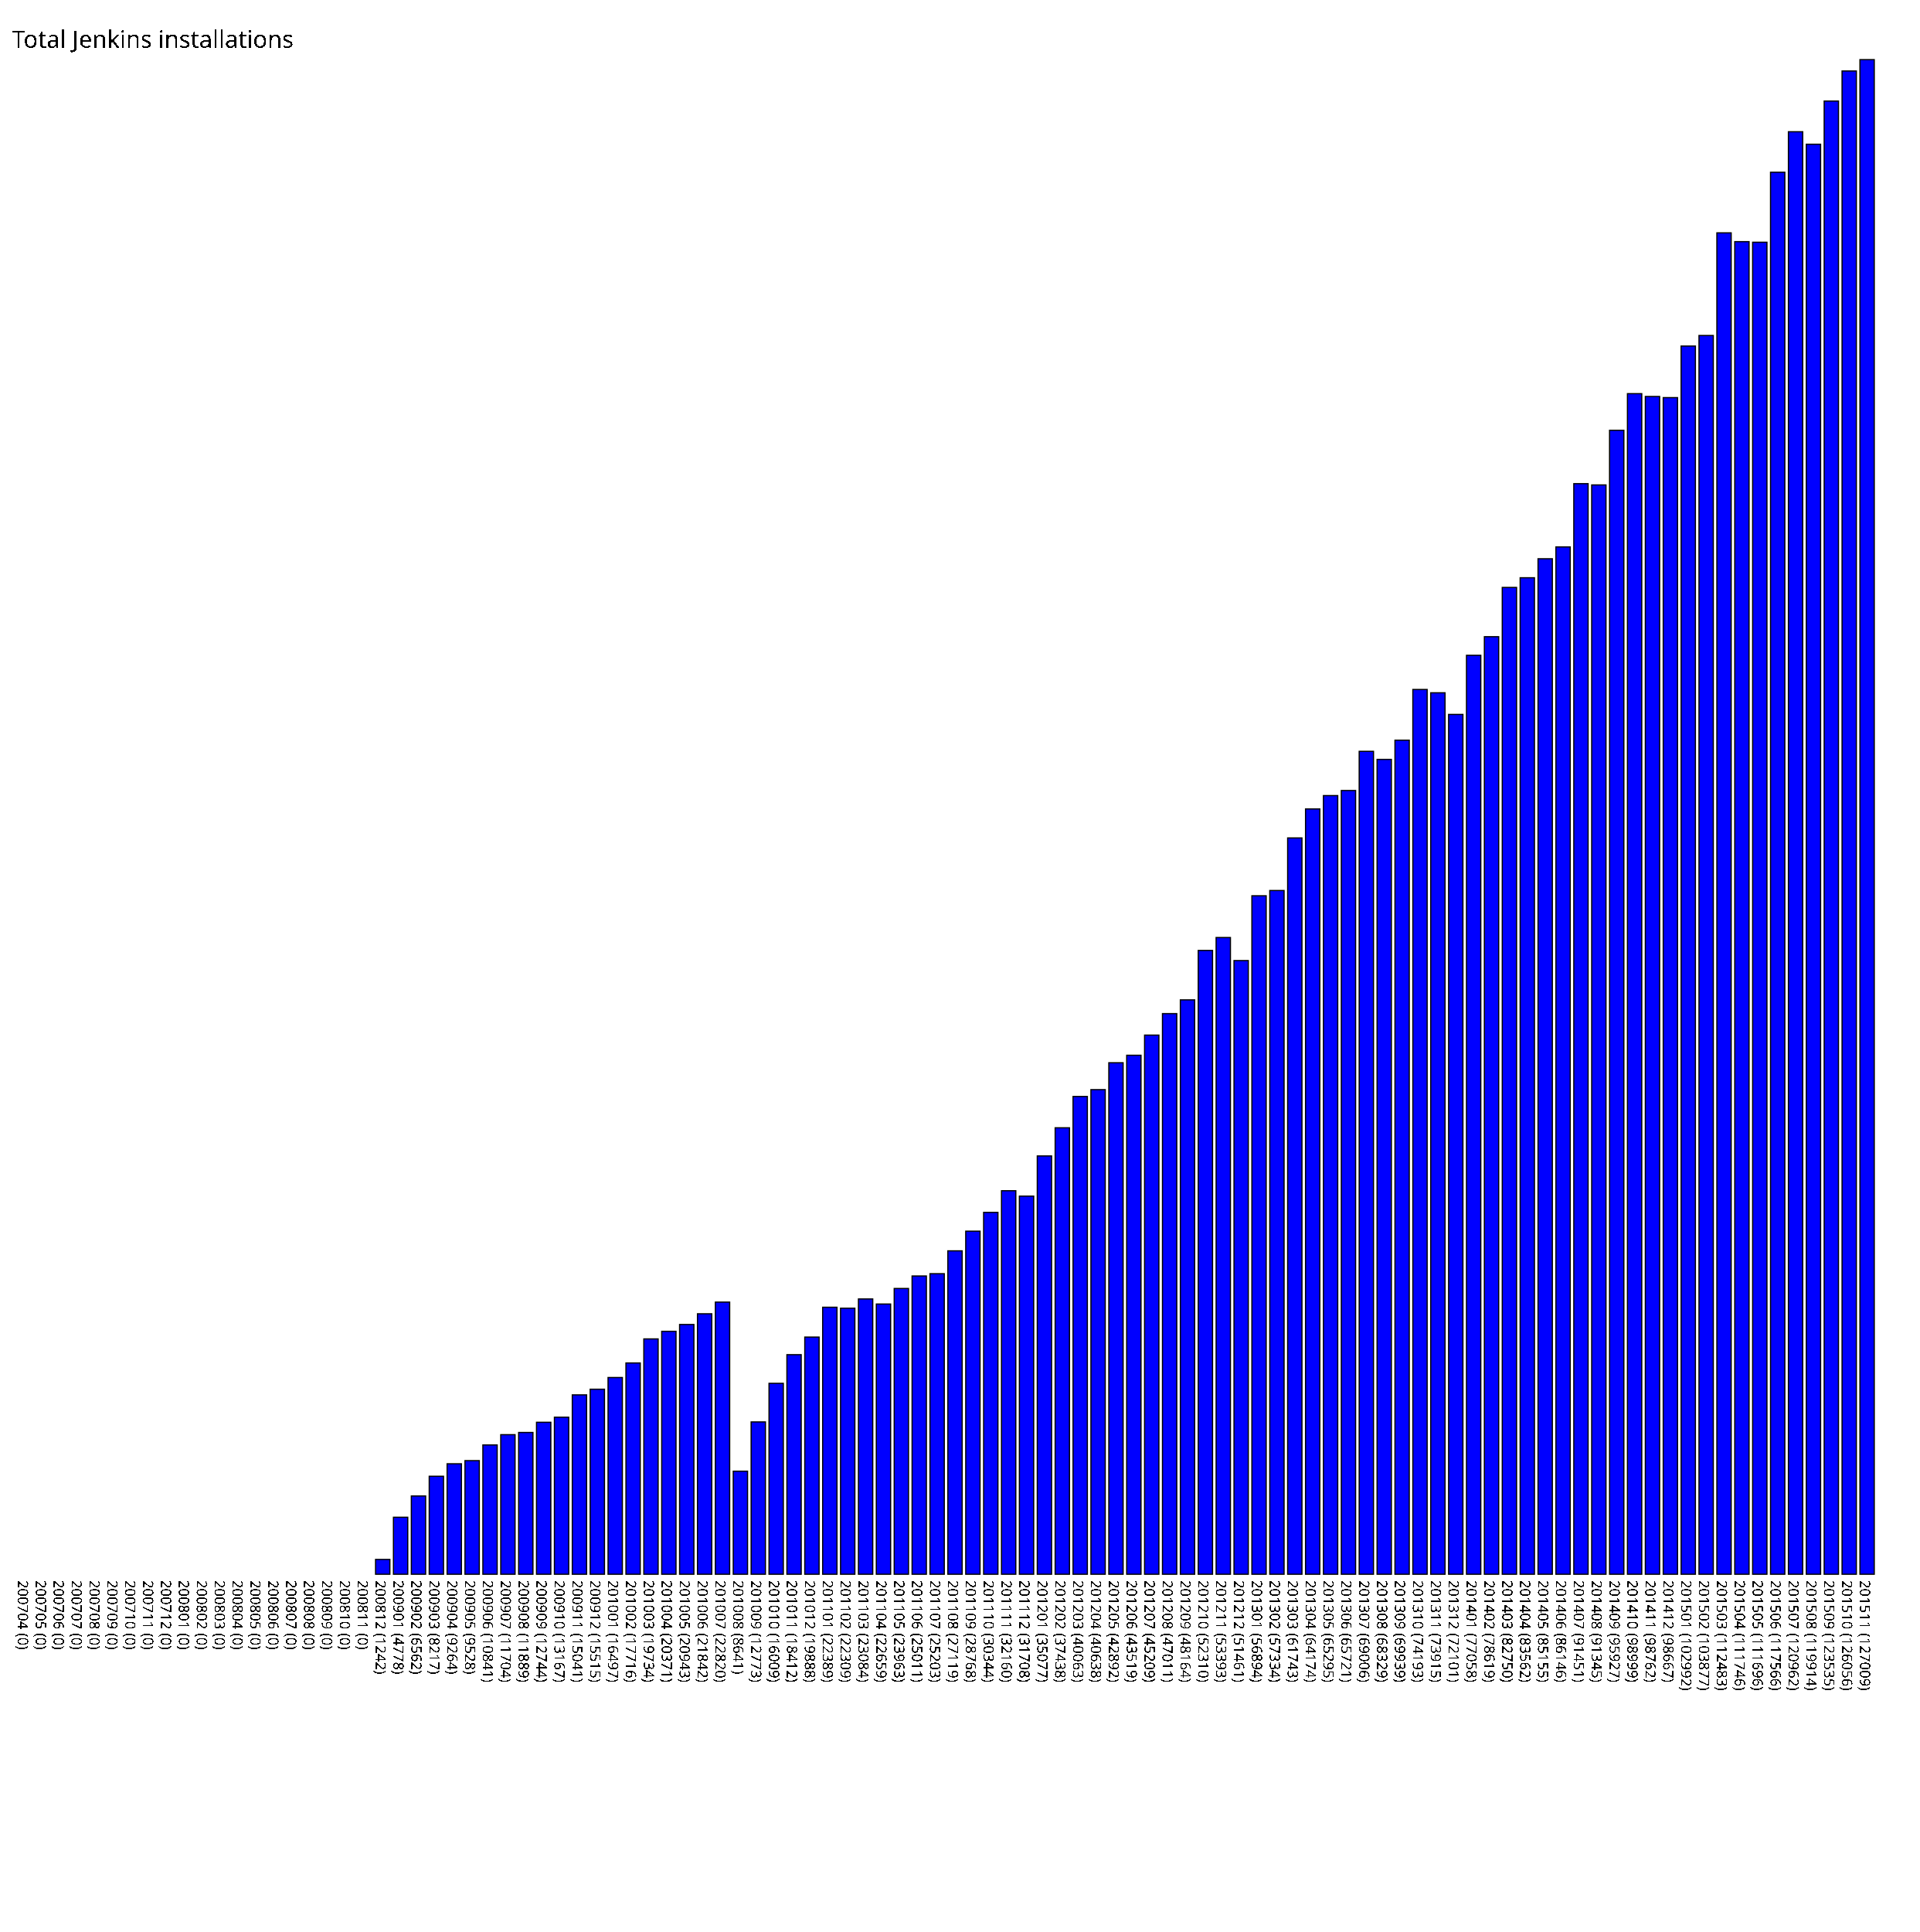
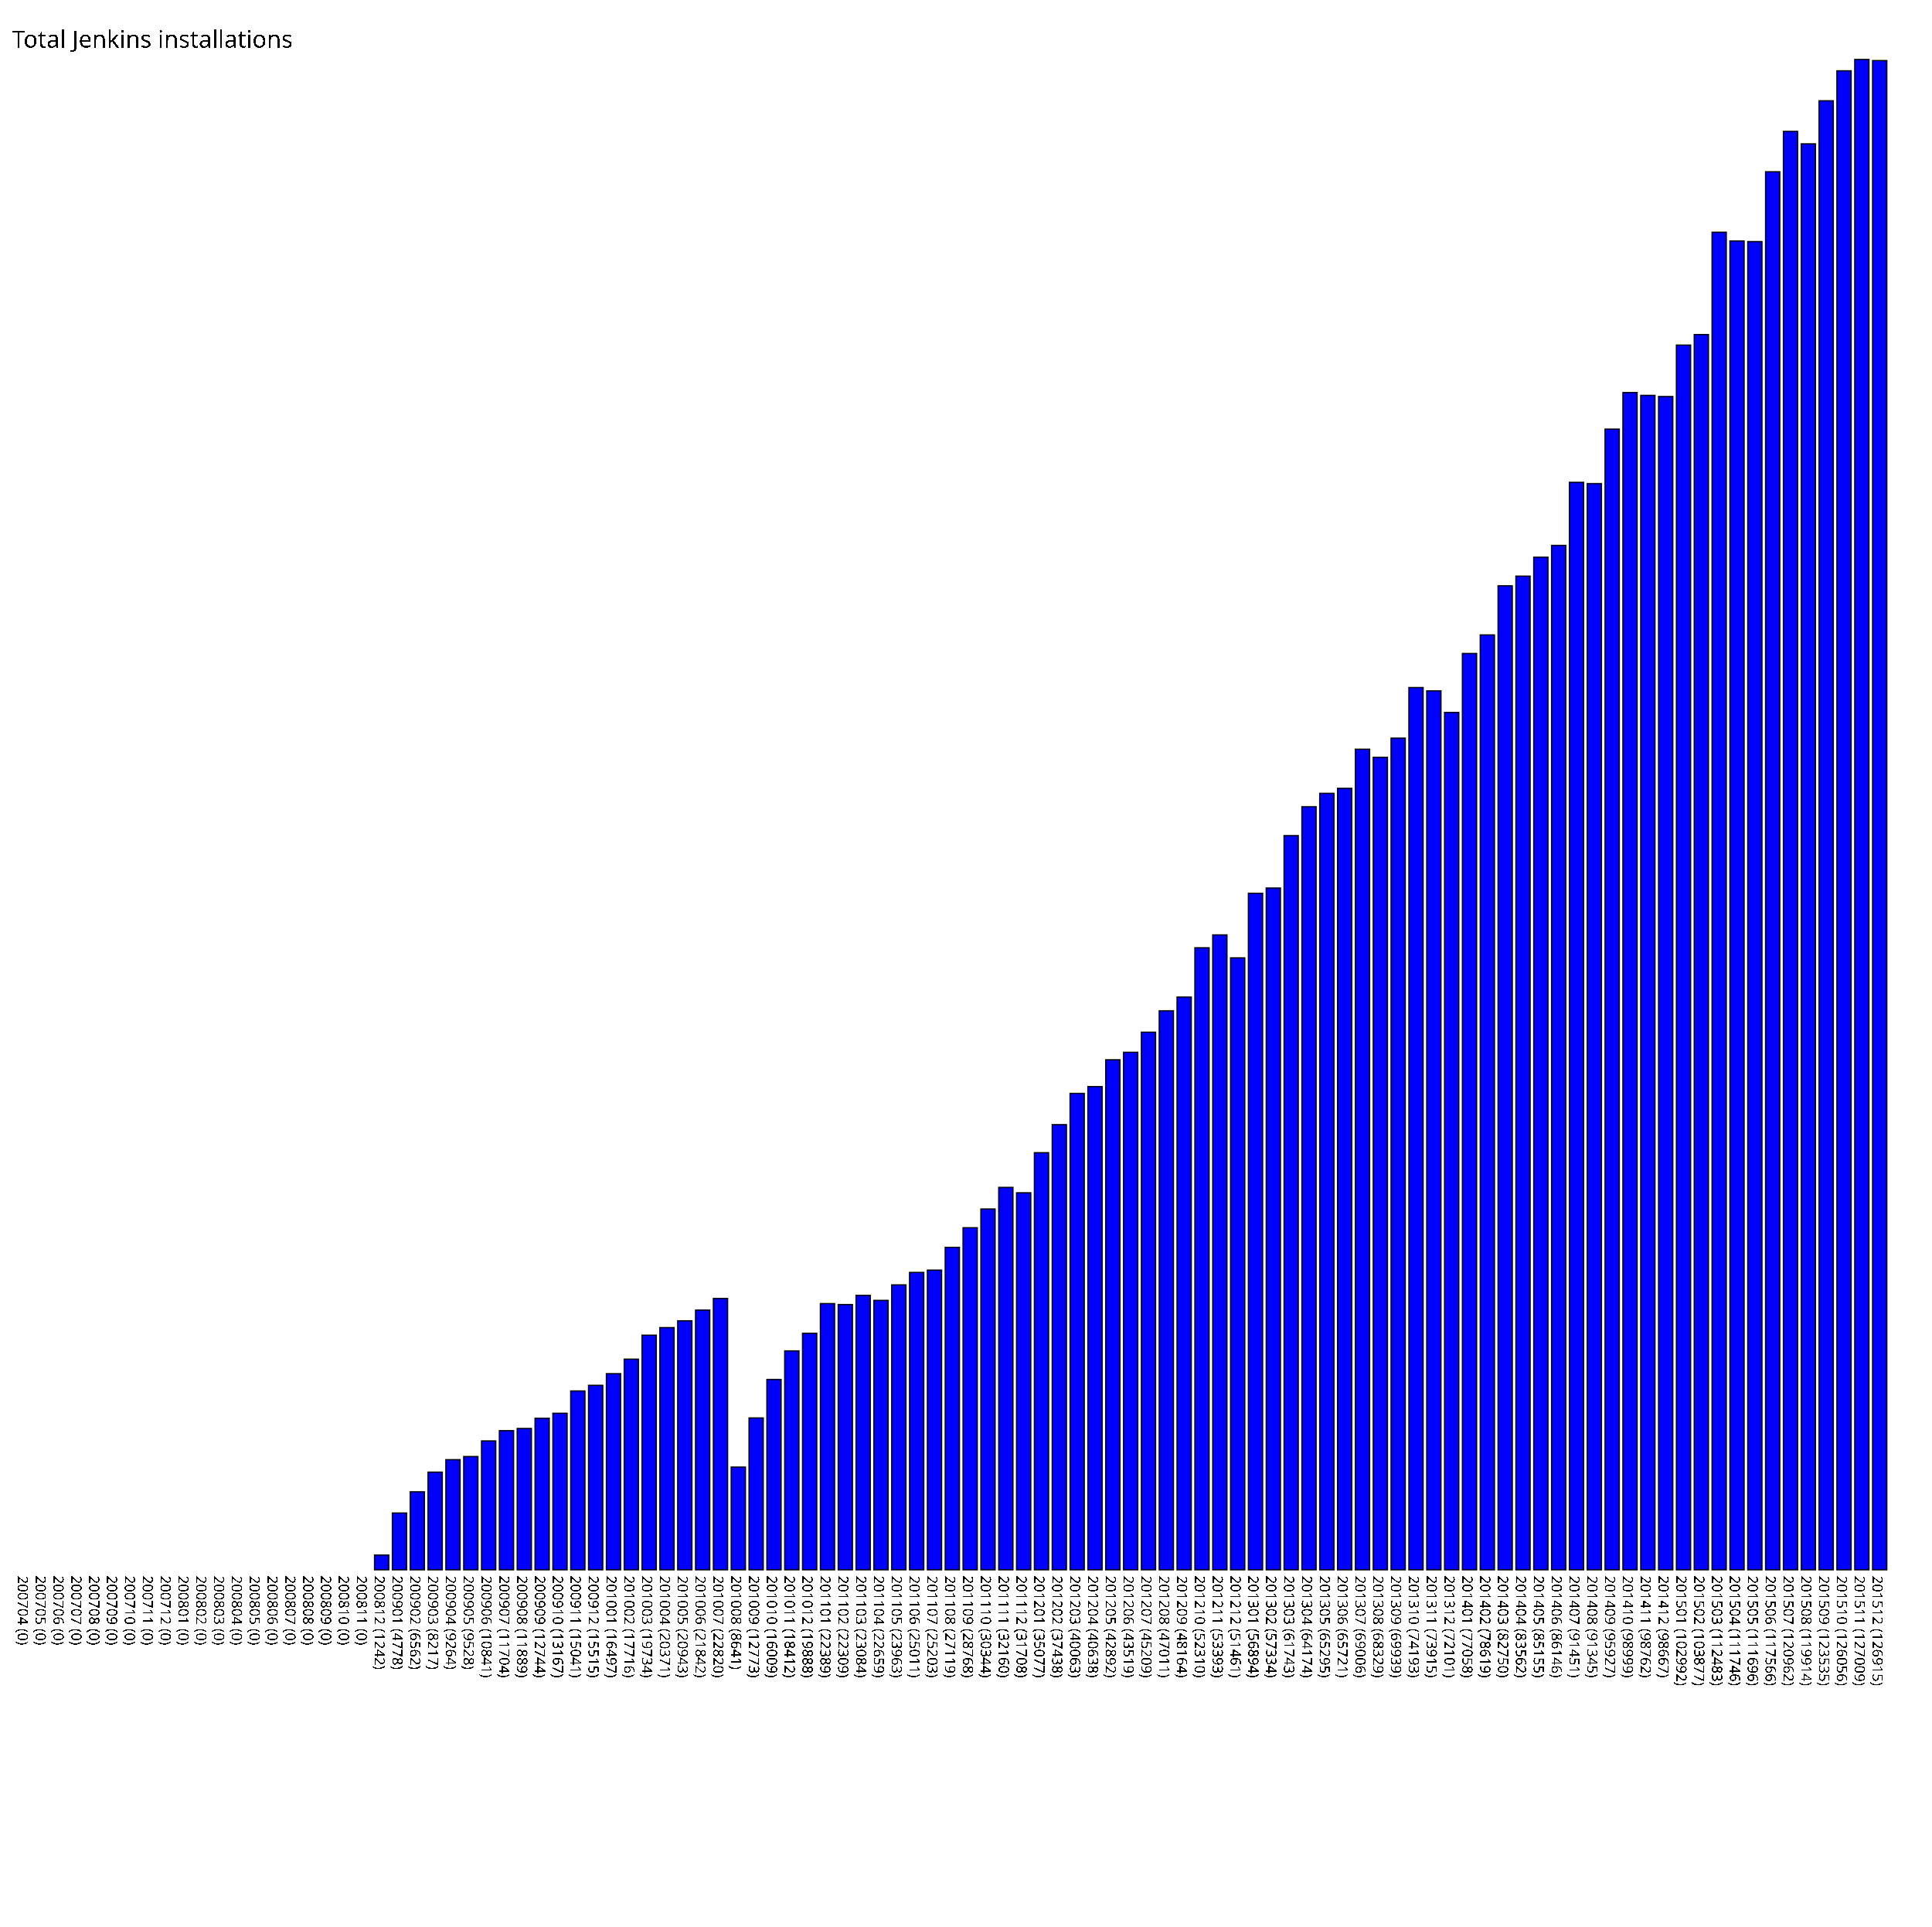
- <svg xmlns="http://www.w3.org/2000/svg" version="1.1" preserveAspectRatio="xMidYMid meet" viewBox="0 0 1610 1620.09">
+ <svg xmlns="http://www.w3.org/2000/svg" version="1.1" preserveAspectRatio="xMidYMid meet" viewBox="0 0 1625 1620.09">
  <rect fill="blue" height="0" stroke="black" width="12" x="15" y="1320.09" />
  <text x="15" y="1325.09" font-family="Tahoma" font-size="12" transform="rotate(90 15,1325.09)" text-rendering="optimizeSpeed" fill="#000000;">200704 (0)</text>
  <rect fill="blue" height="0" stroke="black" width="12" x="30" y="1320.09" />
  <text x="30" y="1325.09" font-family="Tahoma" font-size="12" transform="rotate(90 30,1325.09)" text-rendering="optimizeSpeed" fill="#000000;">200705 (0)</text>
  <rect fill="blue" height="0" stroke="black" width="12" x="45" y="1320.09" />
  <text x="45" y="1325.09" font-family="Tahoma" font-size="12" transform="rotate(90 45,1325.09)" text-rendering="optimizeSpeed" fill="#000000;">200706 (0)</text>
  <rect fill="blue" height="0" stroke="black" width="12" x="60" y="1320.09" />
  <text x="60" y="1325.09" font-family="Tahoma" font-size="12" transform="rotate(90 60,1325.09)" text-rendering="optimizeSpeed" fill="#000000;">200707 (0)</text>
  <rect fill="blue" height="0" stroke="black" width="12" x="75" y="1320.09" />
  <text x="75" y="1325.09" font-family="Tahoma" font-size="12" transform="rotate(90 75,1325.09)" text-rendering="optimizeSpeed" fill="#000000;">200708 (0)</text>
  <rect fill="blue" height="0" stroke="black" width="12" x="90" y="1320.09" />
  <text x="90" y="1325.09" font-family="Tahoma" font-size="12" transform="rotate(90 90,1325.09)" text-rendering="optimizeSpeed" fill="#000000;">200709 (0)</text>
  <rect fill="blue" height="0" stroke="black" width="12" x="105" y="1320.09" />
  <text x="105" y="1325.09" font-family="Tahoma" font-size="12" transform="rotate(90 105,1325.09)" text-rendering="optimizeSpeed" fill="#000000;">200710 (0)</text>
  <rect fill="blue" height="0" stroke="black" width="12" x="120" y="1320.09" />
  <text x="120" y="1325.09" font-family="Tahoma" font-size="12" transform="rotate(90 120,1325.09)" text-rendering="optimizeSpeed" fill="#000000;">200711 (0)</text>
  <rect fill="blue" height="0" stroke="black" width="12" x="135" y="1320.09" />
  <text x="135" y="1325.09" font-family="Tahoma" font-size="12" transform="rotate(90 135,1325.09)" text-rendering="optimizeSpeed" fill="#000000;">200712 (0)</text>
  <rect fill="blue" height="0" stroke="black" width="12" x="150" y="1320.09" />
  <text x="150" y="1325.09" font-family="Tahoma" font-size="12" transform="rotate(90 150,1325.09)" text-rendering="optimizeSpeed" fill="#000000;">200801 (0)</text>
  <rect fill="blue" height="0" stroke="black" width="12" x="165" y="1320.09" />
  <text x="165" y="1325.09" font-family="Tahoma" font-size="12" transform="rotate(90 165,1325.09)" text-rendering="optimizeSpeed" fill="#000000;">200802 (0)</text>
  <rect fill="blue" height="0" stroke="black" width="12" x="180" y="1320.09" />
  <text x="180" y="1325.09" font-family="Tahoma" font-size="12" transform="rotate(90 180,1325.09)" text-rendering="optimizeSpeed" fill="#000000;">200803 (0)</text>
  <rect fill="blue" height="0" stroke="black" width="12" x="195" y="1320.09" />
  <text x="195" y="1325.09" font-family="Tahoma" font-size="12" transform="rotate(90 195,1325.09)" text-rendering="optimizeSpeed" fill="#000000;">200804 (0)</text>
  <rect fill="blue" height="0" stroke="black" width="12" x="210" y="1320.09" />
  <text x="210" y="1325.09" font-family="Tahoma" font-size="12" transform="rotate(90 210,1325.09)" text-rendering="optimizeSpeed" fill="#000000;">200805 (0)</text>
  <rect fill="blue" height="0" stroke="black" width="12" x="225" y="1320.09" />
  <text x="225" y="1325.09" font-family="Tahoma" font-size="12" transform="rotate(90 225,1325.09)" text-rendering="optimizeSpeed" fill="#000000;">200806 (0)</text>
  <rect fill="blue" height="0" stroke="black" width="12" x="240" y="1320.09" />
  <text x="240" y="1325.09" font-family="Tahoma" font-size="12" transform="rotate(90 240,1325.09)" text-rendering="optimizeSpeed" fill="#000000;">200807 (0)</text>
  <rect fill="blue" height="0" stroke="black" width="12" x="255" y="1320.09" />
  <text x="255" y="1325.09" font-family="Tahoma" font-size="12" transform="rotate(90 255,1325.09)" text-rendering="optimizeSpeed" fill="#000000;">200808 (0)</text>
  <rect fill="blue" height="0" stroke="black" width="12" x="270" y="1320.09" />
  <text x="270" y="1325.09" font-family="Tahoma" font-size="12" transform="rotate(90 270,1325.09)" text-rendering="optimizeSpeed" fill="#000000;">200809 (0)</text>
  <rect fill="blue" height="0" stroke="black" width="12" x="285" y="1320.09" />
  <text x="285" y="1325.09" font-family="Tahoma" font-size="12" transform="rotate(90 285,1325.09)" text-rendering="optimizeSpeed" fill="#000000;">200810 (0)</text>
  <rect fill="blue" height="0" stroke="black" width="12" x="300" y="1320.09" />
  <text x="300" y="1325.09" font-family="Tahoma" font-size="12" transform="rotate(90 300,1325.09)" text-rendering="optimizeSpeed" fill="#000000;">200811 (0)</text>
  <rect fill="blue" height="12.42" stroke="black" width="12" x="315" y="1307.67" />
  <text x="315" y="1325.09" font-family="Tahoma" font-size="12" transform="rotate(90 315,1325.09)" text-rendering="optimizeSpeed" fill="#000000;">200812 (1242)</text>
  <rect fill="blue" height="47.78" stroke="black" width="12" x="330" y="1272.31" />
  <text x="330" y="1325.09" font-family="Tahoma" font-size="12" transform="rotate(90 330,1325.09)" text-rendering="optimizeSpeed" fill="#000000;">200901 (4778)</text>
  <rect fill="blue" height="65.62" stroke="black" width="12" x="345" y="1254.47" />
  <text x="345" y="1325.09" font-family="Tahoma" font-size="12" transform="rotate(90 345,1325.09)" text-rendering="optimizeSpeed" fill="#000000;">200902 (6562)</text>
  <rect fill="blue" height="82.17" stroke="black" width="12" x="360" y="1237.92" />
  <text x="360" y="1325.09" font-family="Tahoma" font-size="12" transform="rotate(90 360,1325.09)" text-rendering="optimizeSpeed" fill="#000000;">200903 (8217)</text>
  <rect fill="blue" height="92.64" stroke="black" width="12" x="375" y="1227.45" />
  <text x="375" y="1325.09" font-family="Tahoma" font-size="12" transform="rotate(90 375,1325.09)" text-rendering="optimizeSpeed" fill="#000000;">200904 (9264)</text>
  <rect fill="blue" height="95.28" stroke="black" width="12" x="390" y="1224.81" />
  <text x="390" y="1325.09" font-family="Tahoma" font-size="12" transform="rotate(90 390,1325.09)" text-rendering="optimizeSpeed" fill="#000000;">200905 (9528)</text>
  <rect fill="blue" height="108.41" stroke="black" width="12" x="405" y="1211.68" />
  <text x="405" y="1325.09" font-family="Tahoma" font-size="12" transform="rotate(90 405,1325.09)" text-rendering="optimizeSpeed" fill="#000000;">200906 (10841)</text>
  <rect fill="blue" height="117.04" stroke="black" width="12" x="420" y="1203.05" />
  <text x="420" y="1325.09" font-family="Tahoma" font-size="12" transform="rotate(90 420,1325.09)" text-rendering="optimizeSpeed" fill="#000000;">200907 (11704)</text>
  <rect fill="blue" height="118.89" stroke="black" width="12" x="435" y="1201.20" />
  <text x="435" y="1325.09" font-family="Tahoma" font-size="12" transform="rotate(90 435,1325.09)" text-rendering="optimizeSpeed" fill="#000000;">200908 (11889)</text>
  <rect fill="blue" height="127.44" stroke="black" width="12" x="450" y="1192.65" />
  <text x="450" y="1325.09" font-family="Tahoma" font-size="12" transform="rotate(90 450,1325.09)" text-rendering="optimizeSpeed" fill="#000000;">200909 (12744)</text>
  <rect fill="blue" height="131.67" stroke="black" width="12" x="465" y="1188.42" />
  <text x="465" y="1325.09" font-family="Tahoma" font-size="12" transform="rotate(90 465,1325.09)" text-rendering="optimizeSpeed" fill="#000000;">200910 (13167)</text>
  <rect fill="blue" height="150.41" stroke="black" width="12" x="480" y="1169.68" />
  <text x="480" y="1325.09" font-family="Tahoma" font-size="12" transform="rotate(90 480,1325.09)" text-rendering="optimizeSpeed" fill="#000000;">200911 (15041)</text>
  <rect fill="blue" height="155.15" stroke="black" width="12" x="495" y="1164.94" />
  <text x="495" y="1325.09" font-family="Tahoma" font-size="12" transform="rotate(90 495,1325.09)" text-rendering="optimizeSpeed" fill="#000000;">200912 (15515)</text>
  <rect fill="blue" height="164.97" stroke="black" width="12" x="510" y="1155.12" />
  <text x="510" y="1325.09" font-family="Tahoma" font-size="12" transform="rotate(90 510,1325.09)" text-rendering="optimizeSpeed" fill="#000000;">201001 (16497)</text>
  <rect fill="blue" height="177.16" stroke="black" width="12" x="525" y="1142.93" />
  <text x="525" y="1325.09" font-family="Tahoma" font-size="12" transform="rotate(90 525,1325.09)" text-rendering="optimizeSpeed" fill="#000000;">201002 (17716)</text>
  <rect fill="blue" height="197.34" stroke="black" width="12" x="540" y="1122.75" />
  <text x="540" y="1325.09" font-family="Tahoma" font-size="12" transform="rotate(90 540,1325.09)" text-rendering="optimizeSpeed" fill="#000000;">201003 (19734)</text>
  <rect fill="blue" height="203.71" stroke="black" width="12" x="555" y="1116.38" />
  <text x="555" y="1325.09" font-family="Tahoma" font-size="12" transform="rotate(90 555,1325.09)" text-rendering="optimizeSpeed" fill="#000000;">201004 (20371)</text>
  <rect fill="blue" height="209.43" stroke="black" width="12" x="570" y="1110.66" />
  <text x="570" y="1325.09" font-family="Tahoma" font-size="12" transform="rotate(90 570,1325.09)" text-rendering="optimizeSpeed" fill="#000000;">201005 (20943)</text>
  <rect fill="blue" height="218.42" stroke="black" width="12" x="585" y="1101.67" />
  <text x="585" y="1325.09" font-family="Tahoma" font-size="12" transform="rotate(90 585,1325.09)" text-rendering="optimizeSpeed" fill="#000000;">201006 (21842)</text>
  <rect fill="blue" height="228.2" stroke="black" width="12" x="600" y="1091.89" />
  <text x="600" y="1325.09" font-family="Tahoma" font-size="12" transform="rotate(90 600,1325.09)" text-rendering="optimizeSpeed" fill="#000000;">201007 (22820)</text>
  <rect fill="blue" height="86.41" stroke="black" width="12" x="615" y="1233.68" />
  <text x="615" y="1325.09" font-family="Tahoma" font-size="12" transform="rotate(90 615,1325.09)" text-rendering="optimizeSpeed" fill="#000000;">201008 (8641)</text>
  <rect fill="blue" height="127.73" stroke="black" width="12" x="630" y="1192.36" />
  <text x="630" y="1325.09" font-family="Tahoma" font-size="12" transform="rotate(90 630,1325.09)" text-rendering="optimizeSpeed" fill="#000000;">201009 (12773)</text>
  <rect fill="blue" height="160.09" stroke="black" width="12" x="645" y="1160.00" />
  <text x="645" y="1325.09" font-family="Tahoma" font-size="12" transform="rotate(90 645,1325.09)" text-rendering="optimizeSpeed" fill="#000000;">201010 (16009)</text>
  <rect fill="blue" height="184.12" stroke="black" width="12" x="660" y="1135.97" />
  <text x="660" y="1325.09" font-family="Tahoma" font-size="12" transform="rotate(90 660,1325.09)" text-rendering="optimizeSpeed" fill="#000000;">201011 (18412)</text>
  <rect fill="blue" height="198.88" stroke="black" width="12" x="675" y="1121.21" />
  <text x="675" y="1325.09" font-family="Tahoma" font-size="12" transform="rotate(90 675,1325.09)" text-rendering="optimizeSpeed" fill="#000000;">201012 (19888)</text>
  <rect fill="blue" height="223.89" stroke="black" width="12" x="690" y="1096.20" />
  <text x="690" y="1325.09" font-family="Tahoma" font-size="12" transform="rotate(90 690,1325.09)" text-rendering="optimizeSpeed" fill="#000000;">201101 (22389)</text>
  <rect fill="blue" height="223.09" stroke="black" width="12" x="705" y="1097.00" />
  <text x="705" y="1325.09" font-family="Tahoma" font-size="12" transform="rotate(90 705,1325.09)" text-rendering="optimizeSpeed" fill="#000000;">201102 (22309)</text>
  <rect fill="blue" height="230.84" stroke="black" width="12" x="720" y="1089.25" />
  <text x="720" y="1325.09" font-family="Tahoma" font-size="12" transform="rotate(90 720,1325.09)" text-rendering="optimizeSpeed" fill="#000000;">201103 (23084)</text>
  <rect fill="blue" height="226.59" stroke="black" width="12" x="735" y="1093.50" />
  <text x="735" y="1325.09" font-family="Tahoma" font-size="12" transform="rotate(90 735,1325.09)" text-rendering="optimizeSpeed" fill="#000000;">201104 (22659)</text>
  <rect fill="blue" height="239.63" stroke="black" width="12" x="750" y="1080.46" />
  <text x="750" y="1325.09" font-family="Tahoma" font-size="12" transform="rotate(90 750,1325.09)" text-rendering="optimizeSpeed" fill="#000000;">201105 (23963)</text>
  <rect fill="blue" height="250.11" stroke="black" width="12" x="765" y="1069.98" />
  <text x="765" y="1325.09" font-family="Tahoma" font-size="12" transform="rotate(90 765,1325.09)" text-rendering="optimizeSpeed" fill="#000000;">201106 (25011)</text>
  <rect fill="blue" height="252.03" stroke="black" width="12" x="780" y="1068.06" />
  <text x="780" y="1325.09" font-family="Tahoma" font-size="12" transform="rotate(90 780,1325.09)" text-rendering="optimizeSpeed" fill="#000000;">201107 (25203)</text>
  <rect fill="blue" height="271.19" stroke="black" width="12" x="795" y="1048.90" />
  <text x="795" y="1325.09" font-family="Tahoma" font-size="12" transform="rotate(90 795,1325.09)" text-rendering="optimizeSpeed" fill="#000000;">201108 (27119)</text>
  <rect fill="blue" height="287.68" stroke="black" width="12" x="810" y="1032.41" />
  <text x="810" y="1325.09" font-family="Tahoma" font-size="12" transform="rotate(90 810,1325.09)" text-rendering="optimizeSpeed" fill="#000000;">201109 (28768)</text>
  <rect fill="blue" height="303.44" stroke="black" width="12" x="825" y="1016.65" />
  <text x="825" y="1325.09" font-family="Tahoma" font-size="12" transform="rotate(90 825,1325.09)" text-rendering="optimizeSpeed" fill="#000000;">201110 (30344)</text>
  <rect fill="blue" height="321.6" stroke="black" width="12" x="840" y="998.49" />
  <text x="840" y="1325.09" font-family="Tahoma" font-size="12" transform="rotate(90 840,1325.09)" text-rendering="optimizeSpeed" fill="#000000;">201111 (32160)</text>
  <rect fill="blue" height="317.08" stroke="black" width="12" x="855" y="1003.01" />
  <text x="855" y="1325.09" font-family="Tahoma" font-size="12" transform="rotate(90 855,1325.09)" text-rendering="optimizeSpeed" fill="#000000;">201112 (31708)</text>
  <rect fill="blue" height="350.77" stroke="black" width="12" x="870" y="969.32" />
  <text x="870" y="1325.09" font-family="Tahoma" font-size="12" transform="rotate(90 870,1325.09)" text-rendering="optimizeSpeed" fill="#000000;">201201 (35077)</text>
  <rect fill="blue" height="374.38" stroke="black" width="12" x="885" y="945.71" />
  <text x="885" y="1325.09" font-family="Tahoma" font-size="12" transform="rotate(90 885,1325.09)" text-rendering="optimizeSpeed" fill="#000000;">201202 (37438)</text>
  <rect fill="blue" height="400.63" stroke="black" width="12" x="900" y="919.46" />
  <text x="900" y="1325.09" font-family="Tahoma" font-size="12" transform="rotate(90 900,1325.09)" text-rendering="optimizeSpeed" fill="#000000;">201203 (40063)</text>
  <rect fill="blue" height="406.38" stroke="black" width="12" x="915" y="913.71" />
  <text x="915" y="1325.09" font-family="Tahoma" font-size="12" transform="rotate(90 915,1325.09)" text-rendering="optimizeSpeed" fill="#000000;">201204 (40638)</text>
  <rect fill="blue" height="428.92" stroke="black" width="12" x="930" y="891.17" />
  <text x="930" y="1325.09" font-family="Tahoma" font-size="12" transform="rotate(90 930,1325.09)" text-rendering="optimizeSpeed" fill="#000000;">201205 (42892)</text>
  <rect fill="blue" height="435.19" stroke="black" width="12" x="945" y="884.90" />
  <text x="945" y="1325.09" font-family="Tahoma" font-size="12" transform="rotate(90 945,1325.09)" text-rendering="optimizeSpeed" fill="#000000;">201206 (43519)</text>
  <rect fill="blue" height="452.09" stroke="black" width="12" x="960" y="868.00" />
  <text x="960" y="1325.09" font-family="Tahoma" font-size="12" transform="rotate(90 960,1325.09)" text-rendering="optimizeSpeed" fill="#000000;">201207 (45209)</text>
  <rect fill="blue" height="470.11" stroke="black" width="12" x="975" y="849.98" />
  <text x="975" y="1325.09" font-family="Tahoma" font-size="12" transform="rotate(90 975,1325.09)" text-rendering="optimizeSpeed" fill="#000000;">201208 (47011)</text>
  <rect fill="blue" height="481.64" stroke="black" width="12" x="990" y="838.45" />
  <text x="990" y="1325.09" font-family="Tahoma" font-size="12" transform="rotate(90 990,1325.09)" text-rendering="optimizeSpeed" fill="#000000;">201209 (48164)</text>
  <rect fill="blue" height="523.1" stroke="black" width="12" x="1005" y="796.99" />
  <text x="1005" y="1325.09" font-family="Tahoma" font-size="12" transform="rotate(90 1005,1325.09)" text-rendering="optimizeSpeed" fill="#000000;">201210 (52310)</text>
  <rect fill="blue" height="533.93" stroke="black" width="12" x="1020" y="786.16" />
  <text x="1020" y="1325.09" font-family="Tahoma" font-size="12" transform="rotate(90 1020,1325.09)" text-rendering="optimizeSpeed" fill="#000000;">201211 (53393)</text>
  <rect fill="blue" height="514.61" stroke="black" width="12" x="1035" y="805.48" />
  <text x="1035" y="1325.09" font-family="Tahoma" font-size="12" transform="rotate(90 1035,1325.09)" text-rendering="optimizeSpeed" fill="#000000;">201212 (51461)</text>
  <rect fill="blue" height="568.94" stroke="black" width="12" x="1050" y="751.15" />
  <text x="1050" y="1325.09" font-family="Tahoma" font-size="12" transform="rotate(90 1050,1325.09)" text-rendering="optimizeSpeed" fill="#000000;">201301 (56894)</text>
  <rect fill="blue" height="573.34" stroke="black" width="12" x="1065" y="746.75" />
  <text x="1065" y="1325.09" font-family="Tahoma" font-size="12" transform="rotate(90 1065,1325.09)" text-rendering="optimizeSpeed" fill="#000000;">201302 (57334)</text>
  <rect fill="blue" height="617.43" stroke="black" width="12" x="1080" y="702.66" />
  <text x="1080" y="1325.09" font-family="Tahoma" font-size="12" transform="rotate(90 1080,1325.09)" text-rendering="optimizeSpeed" fill="#000000;">201303 (61743)</text>
  <rect fill="blue" height="641.74" stroke="black" width="12" x="1095" y="678.35" />
  <text x="1095" y="1325.09" font-family="Tahoma" font-size="12" transform="rotate(90 1095,1325.09)" text-rendering="optimizeSpeed" fill="#000000;">201304 (64174)</text>
  <rect fill="blue" height="652.95" stroke="black" width="12" x="1110" y="667.14" />
  <text x="1110" y="1325.09" font-family="Tahoma" font-size="12" transform="rotate(90 1110,1325.09)" text-rendering="optimizeSpeed" fill="#000000;">201305 (65295)</text>
  <rect fill="blue" height="657.21" stroke="black" width="12" x="1125" y="662.88" />
  <text x="1125" y="1325.09" font-family="Tahoma" font-size="12" transform="rotate(90 1125,1325.09)" text-rendering="optimizeSpeed" fill="#000000;">201306 (65721)</text>
  <rect fill="blue" height="690.06" stroke="black" width="12" x="1140" y="630.03" />
  <text x="1140" y="1325.09" font-family="Tahoma" font-size="12" transform="rotate(90 1140,1325.09)" text-rendering="optimizeSpeed" fill="#000000;">201307 (69006)</text>
  <rect fill="blue" height="683.29" stroke="black" width="12" x="1155" y="636.80" />
  <text x="1155" y="1325.09" font-family="Tahoma" font-size="12" transform="rotate(90 1155,1325.09)" text-rendering="optimizeSpeed" fill="#000000;">201308 (68329)</text>
  <rect fill="blue" height="699.39" stroke="black" width="12" x="1170" y="620.70" />
  <text x="1170" y="1325.09" font-family="Tahoma" font-size="12" transform="rotate(90 1170,1325.09)" text-rendering="optimizeSpeed" fill="#000000;">201309 (69939)</text>
  <rect fill="blue" height="741.93" stroke="black" width="12" x="1185" y="578.16" />
  <text x="1185" y="1325.09" font-family="Tahoma" font-size="12" transform="rotate(90 1185,1325.09)" text-rendering="optimizeSpeed" fill="#000000;">201310 (74193)</text>
  <rect fill="blue" height="739.15" stroke="black" width="12" x="1200" y="580.94" />
  <text x="1200" y="1325.09" font-family="Tahoma" font-size="12" transform="rotate(90 1200,1325.09)" text-rendering="optimizeSpeed" fill="#000000;">201311 (73915)</text>
  <rect fill="blue" height="721.01" stroke="black" width="12" x="1215" y="599.08" />
  <text x="1215" y="1325.09" font-family="Tahoma" font-size="12" transform="rotate(90 1215,1325.09)" text-rendering="optimizeSpeed" fill="#000000;">201312 (72101)</text>
  <rect fill="blue" height="770.58" stroke="black" width="12" x="1230" y="549.51" />
  <text x="1230" y="1325.09" font-family="Tahoma" font-size="12" transform="rotate(90 1230,1325.09)" text-rendering="optimizeSpeed" fill="#000000;">201401 (77058)</text>
  <rect fill="blue" height="786.19" stroke="black" width="12" x="1245" y="533.90" />
  <text x="1245" y="1325.09" font-family="Tahoma" font-size="12" transform="rotate(90 1245,1325.09)" text-rendering="optimizeSpeed" fill="#000000;">201402 (78619)</text>
  <rect fill="blue" height="827.5" stroke="black" width="12" x="1260" y="492.59" />
  <text x="1260" y="1325.09" font-family="Tahoma" font-size="12" transform="rotate(90 1260,1325.09)" text-rendering="optimizeSpeed" fill="#000000;">201403 (82750)</text>
  <rect fill="blue" height="835.62" stroke="black" width="12" x="1275" y="484.47" />
  <text x="1275" y="1325.09" font-family="Tahoma" font-size="12" transform="rotate(90 1275,1325.09)" text-rendering="optimizeSpeed" fill="#000000;">201404 (83562)</text>
  <rect fill="blue" height="851.55" stroke="black" width="12" x="1290" y="468.54" />
  <text x="1290" y="1325.09" font-family="Tahoma" font-size="12" transform="rotate(90 1290,1325.09)" text-rendering="optimizeSpeed" fill="#000000;">201405 (85155)</text>
  <rect fill="blue" height="861.46" stroke="black" width="12" x="1305" y="458.63" />
  <text x="1305" y="1325.09" font-family="Tahoma" font-size="12" transform="rotate(90 1305,1325.09)" text-rendering="optimizeSpeed" fill="#000000;">201406 (86146)</text>
  <rect fill="blue" height="914.51" stroke="black" width="12" x="1320" y="405.58" />
  <text x="1320" y="1325.09" font-family="Tahoma" font-size="12" transform="rotate(90 1320,1325.09)" text-rendering="optimizeSpeed" fill="#000000;">201407 (91451)</text>
  <rect fill="blue" height="913.45" stroke="black" width="12" x="1335" y="406.64" />
  <text x="1335" y="1325.09" font-family="Tahoma" font-size="12" transform="rotate(90 1335,1325.09)" text-rendering="optimizeSpeed" fill="#000000;">201408 (91345)</text>
  <rect fill="blue" height="959.27" stroke="black" width="12" x="1350" y="360.82" />
  <text x="1350" y="1325.09" font-family="Tahoma" font-size="12" transform="rotate(90 1350,1325.09)" text-rendering="optimizeSpeed" fill="#000000;">201409 (95927)</text>
  <rect fill="blue" height="989.99" stroke="black" width="12" x="1365" y="330.10" />
  <text x="1365" y="1325.09" font-family="Tahoma" font-size="12" transform="rotate(90 1365,1325.09)" text-rendering="optimizeSpeed" fill="#000000;">201410 (98999)</text>
  <rect fill="blue" height="987.62" stroke="black" width="12" x="1380" y="332.47" />
  <text x="1380" y="1325.09" font-family="Tahoma" font-size="12" transform="rotate(90 1380,1325.09)" text-rendering="optimizeSpeed" fill="#000000;">201411 (98762)</text>
  <rect fill="blue" height="986.67" stroke="black" width="12" x="1395" y="333.42" />
  <text x="1395" y="1325.09" font-family="Tahoma" font-size="12" transform="rotate(90 1395,1325.09)" text-rendering="optimizeSpeed" fill="#000000;">201412 (98667)</text>
  <rect fill="blue" height="1029.92" stroke="black" width="12" x="1410" y="290.17" />
  <text x="1410" y="1325.09" font-family="Tahoma" font-size="12" transform="rotate(90 1410,1325.09)" text-rendering="optimizeSpeed" fill="#000000;">201501 (102992)</text>
  <rect fill="blue" height="1038.77" stroke="black" width="12" x="1425" y="281.32" />
  <text x="1425" y="1325.09" font-family="Tahoma" font-size="12" transform="rotate(90 1425,1325.09)" text-rendering="optimizeSpeed" fill="#000000;">201502 (103877)</text>
  <rect fill="blue" height="1124.83" stroke="black" width="12" x="1440" y="195.26" />
  <text x="1440" y="1325.09" font-family="Tahoma" font-size="12" transform="rotate(90 1440,1325.09)" text-rendering="optimizeSpeed" fill="#000000;">201503 (112483)</text>
  <rect fill="blue" height="1117.46" stroke="black" width="12" x="1455" y="202.63" />
  <text x="1455" y="1325.09" font-family="Tahoma" font-size="12" transform="rotate(90 1455,1325.09)" text-rendering="optimizeSpeed" fill="#000000;">201504 (111746)</text>
  <rect fill="blue" height="1116.96" stroke="black" width="12" x="1470" y="203.13" />
  <text x="1470" y="1325.09" font-family="Tahoma" font-size="12" transform="rotate(90 1470,1325.09)" text-rendering="optimizeSpeed" fill="#000000;">201505 (111696)</text>
  <rect fill="blue" height="1175.66" stroke="black" width="12" x="1485" y="144.43" />
  <text x="1485" y="1325.09" font-family="Tahoma" font-size="12" transform="rotate(90 1485,1325.09)" text-rendering="optimizeSpeed" fill="#000000;">201506 (117566)</text>
  <rect fill="blue" height="1209.62" stroke="black" width="12" x="1500" y="110.47" />
  <text x="1500" y="1325.09" font-family="Tahoma" font-size="12" transform="rotate(90 1500,1325.09)" text-rendering="optimizeSpeed" fill="#000000;">201507 (120962)</text>
  <rect fill="blue" height="1199.14" stroke="black" width="12" x="1515" y="120.95" />
  <text x="1515" y="1325.09" font-family="Tahoma" font-size="12" transform="rotate(90 1515,1325.09)" text-rendering="optimizeSpeed" fill="#000000;">201508 (119914)</text>
  <rect fill="blue" height="1235.35" stroke="black" width="12" x="1530" y="84.74" />
  <text x="1530" y="1325.09" font-family="Tahoma" font-size="12" transform="rotate(90 1530,1325.09)" text-rendering="optimizeSpeed" fill="#000000;">201509 (123535)</text>
  <rect fill="blue" height="1260.56" stroke="black" width="12" x="1545" y="59.53" />
  <text x="1545" y="1325.09" font-family="Tahoma" font-size="12" transform="rotate(90 1545,1325.09)" text-rendering="optimizeSpeed" fill="#000000;">201510 (126056)</text>
  <rect fill="blue" height="1270.09" stroke="black" width="12" x="1560" y="50.00" />
  <text x="1560" y="1325.09" font-family="Tahoma" font-size="12" transform="rotate(90 1560,1325.09)" text-rendering="optimizeSpeed" fill="#000000;">201511 (127009)</text>
+   <rect fill="blue" height="1269.15" stroke="black" width="12" x="1575" y="50.94" />
+   <text x="1575" y="1325.09" font-family="Tahoma" font-size="12" transform="rotate(90 1575,1325.09)" text-rendering="optimizeSpeed" fill="#000000;">201512 (126915)</text>
  <text x="10" y="40" font-family="Tahoma" font-size="20" text-rendering="optimizeSpeed" fill="#000000;">Total Jenkins installations</text>
</svg>
